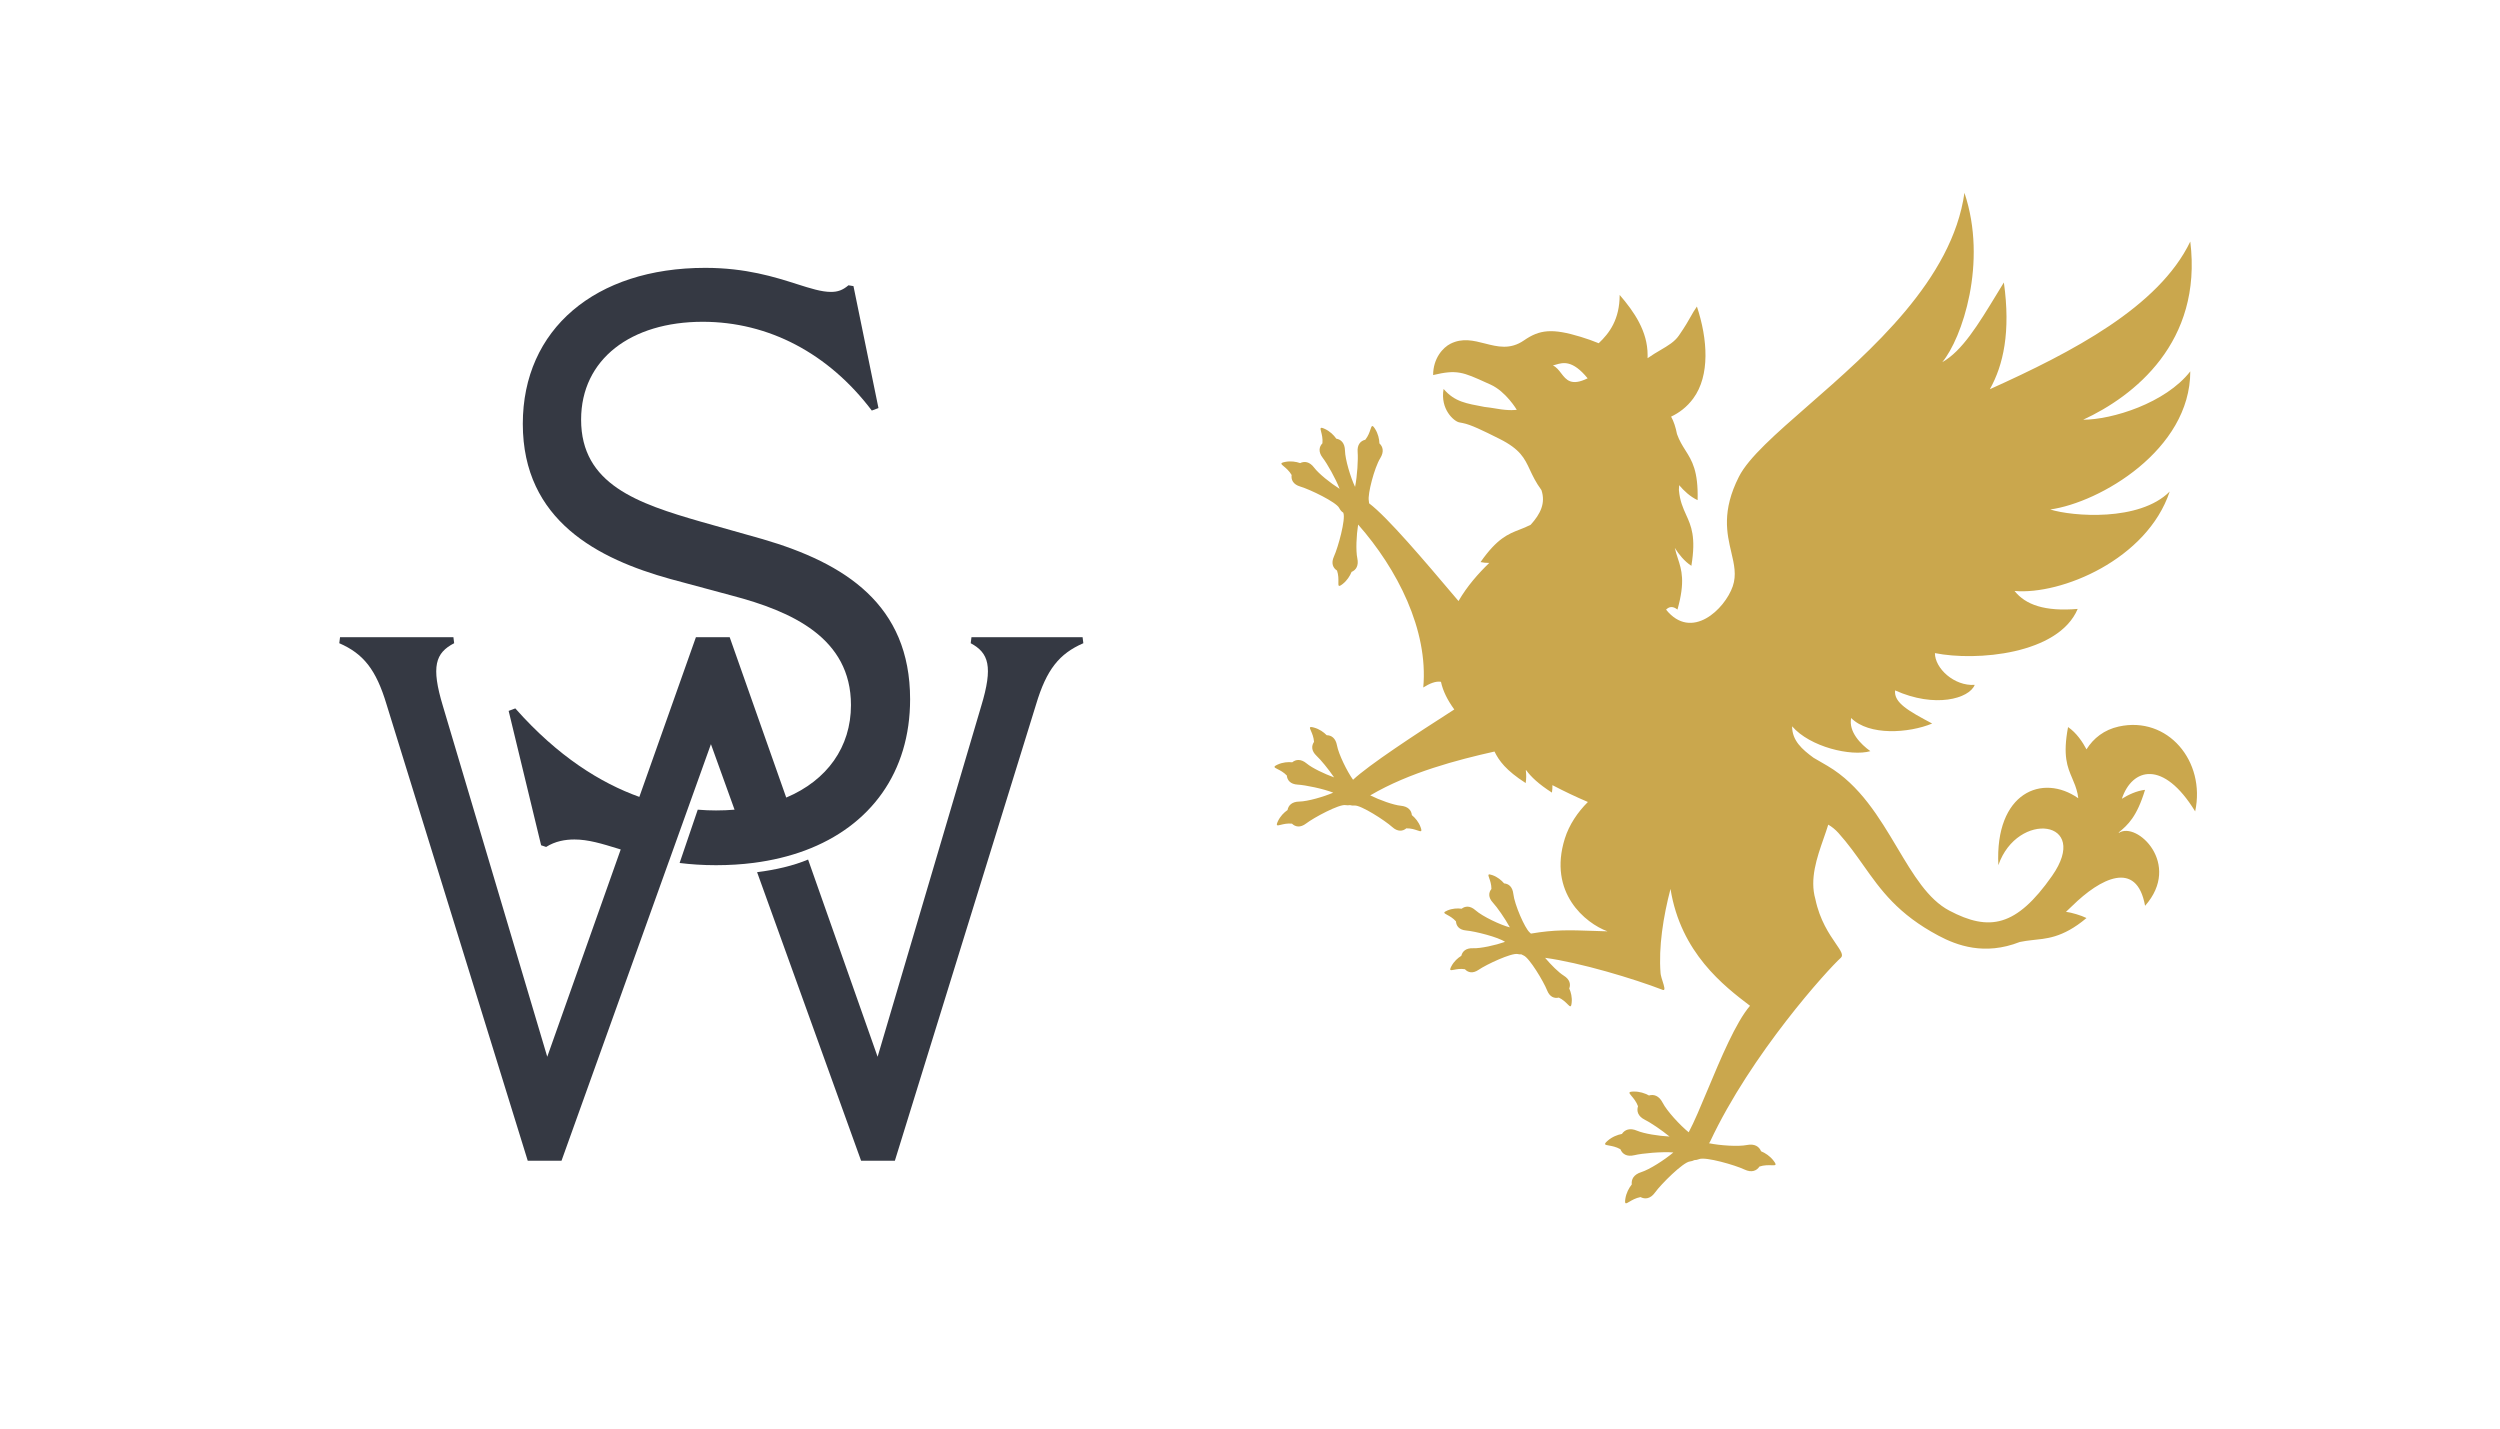
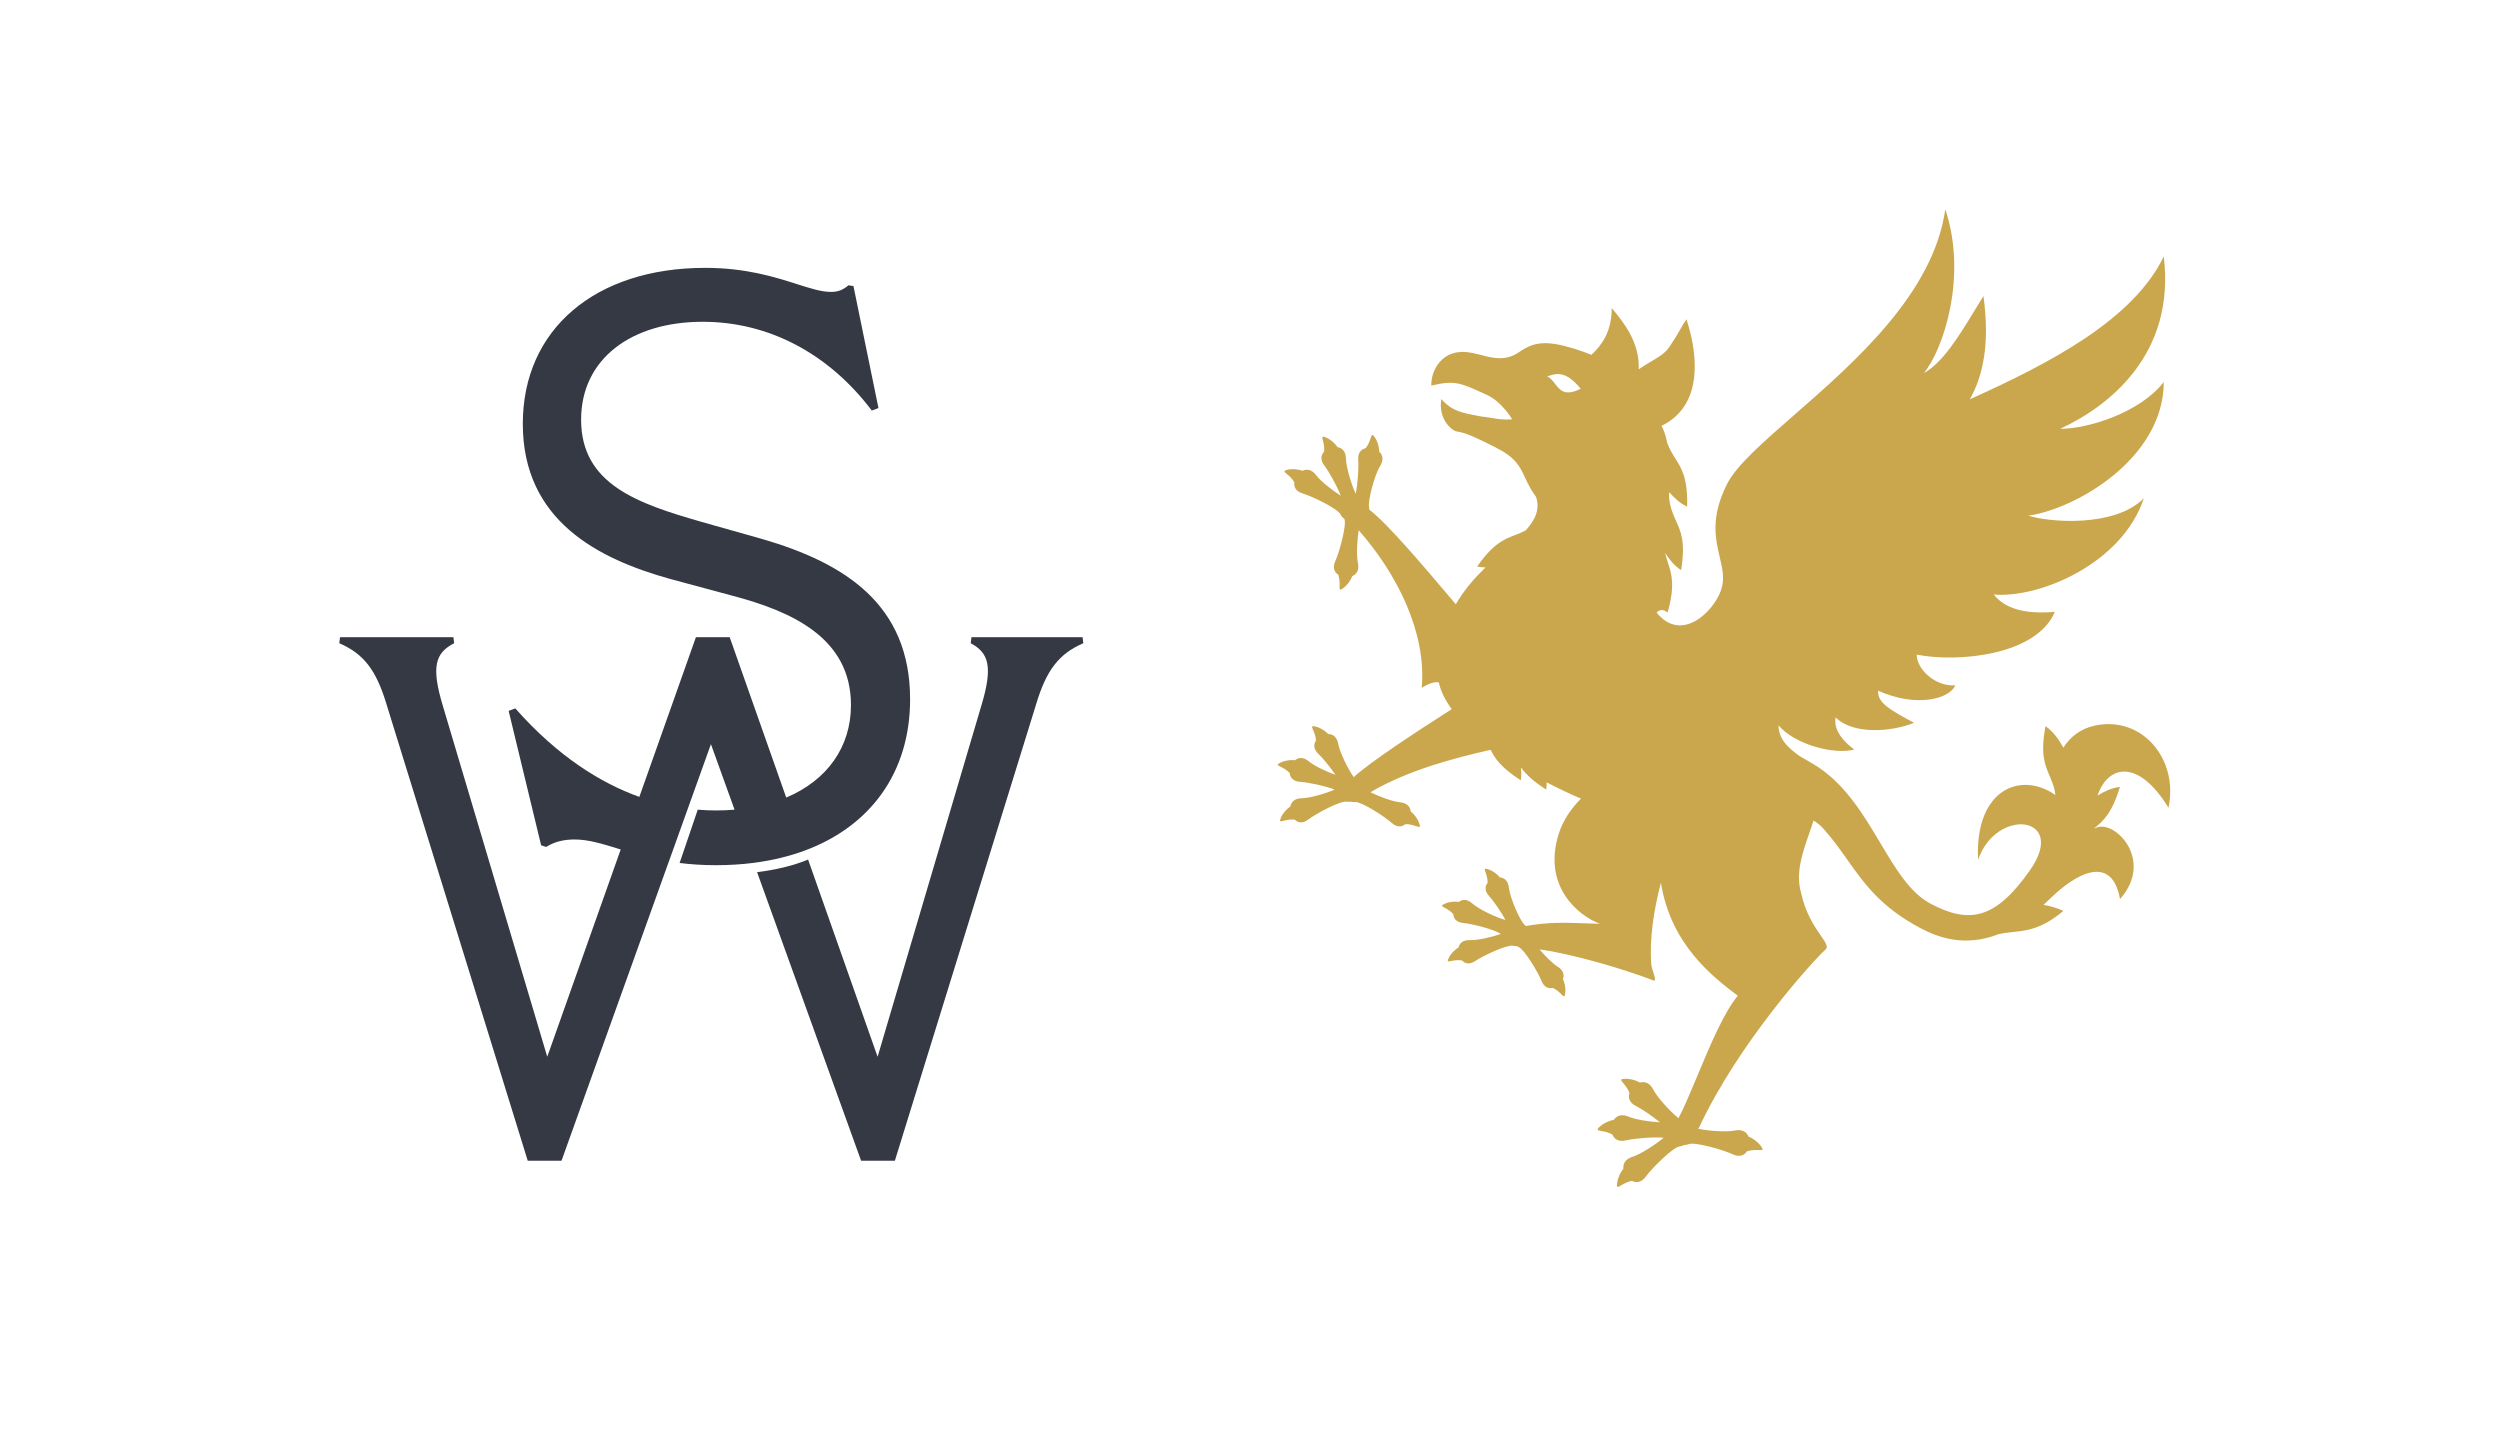
<svg xmlns="http://www.w3.org/2000/svg" width="140" height="80" viewBox="0 0 140 80" fill="none">
  <path d="M42.208 48.32C41.536 48.407 40.831 48.451 40.098 48.451C39.348 48.451 38.673 48.404 38.058 48.327L39.074 45.342C39.431 45.372 39.773 45.385 40.098 45.385C40.454 45.385 40.8 45.37 41.135 45.342L39.812 41.673L37.458 48.24L37.457 48.24L31.445 65H29.553L21.649 39.454C21.06 37.485 20.345 36.606 19 36.02L19.042 35.684H25.391L25.433 36.02C24.382 36.564 24.13 37.318 24.802 39.537L30.646 59.179L34.76 47.57L34.62 47.527C33.707 47.246 32.942 47.011 32.169 47.011C31.656 47.011 31.096 47.104 30.583 47.429L30.303 47.336L28.484 39.81L28.857 39.67C31.242 42.367 33.643 43.851 35.803 44.626L38.971 35.684H40.863L44.029 44.664C46.317 43.699 47.654 41.835 47.654 39.484C47.654 35.721 44.343 34.234 40.984 33.352L37.533 32.422C33.521 31.307 29.277 29.17 29.277 23.735C29.277 18.438 33.335 15 39.492 15C41.772 15 43.391 15.516 44.626 15.909C45.386 16.151 46.001 16.347 46.535 16.347C46.908 16.347 47.188 16.254 47.514 15.976L47.794 16.022L49.194 22.852L48.821 22.991C46.395 19.785 43.037 18.02 39.352 18.02C35.34 18.02 32.542 20.111 32.542 23.502C32.542 27.126 35.714 28.195 39.258 29.217L42.71 30.192C47.328 31.54 50.966 33.863 50.966 39.159C50.966 43.235 48.771 46.254 45.074 47.629C44.203 47.952 43.237 48.187 42.208 48.32Z" fill="#353943" />
  <path d="M42.397 48.842L48.221 65H50.113L58.018 39.454C58.606 37.485 59.321 36.606 60.667 36.02L60.625 35.684H54.402L54.36 36.02C55.369 36.564 55.621 37.318 54.949 39.537L49.146 59.179L45.253 48.135C44.426 48.481 43.437 48.711 42.397 48.842Z" fill="#353943" />
-   <path fill-rule="evenodd" clip-rule="evenodd" d="M101.556 42.433C101.818 42.584 102.082 42.737 102.348 42.894C104.153 43.958 105.245 45.793 106.251 47.482C107.143 48.98 107.968 50.365 109.161 50.994C111.398 52.174 112.912 51.91 114.914 49.053C117.118 45.907 112.976 45.371 111.908 48.45C111.707 44.367 114.379 43.296 116.383 44.702C116.368 44.621 116.356 44.539 116.346 44.458C116.272 44.114 116.158 43.846 116.044 43.581C115.773 42.947 115.508 42.327 115.811 40.716C116.282 41.033 116.63 41.56 116.844 41.964C117.232 41.341 117.833 40.866 118.654 40.685C121.393 40.083 123.53 42.627 122.929 45.438C121.146 42.528 119.402 43.005 118.823 44.732C119.183 44.508 119.648 44.284 120.122 44.231C119.664 45.742 119.163 46.194 118.651 46.615C118.652 46.624 118.653 46.633 118.654 46.643C119.656 45.974 122.195 48.383 120.124 50.726C119.656 48.116 117.608 49.195 116.049 50.726C115.93 50.843 115.812 50.955 115.695 51.062C116.007 51.1 116.558 51.265 116.844 51.41C115.476 52.562 114.534 52.559 113.779 52.649C113.564 52.674 113.346 52.7 113.109 52.751C111.127 53.529 109.572 52.938 108.56 52.4C106.277 51.186 105.326 49.841 104.348 48.457C103.924 47.858 103.494 47.25 102.949 46.643C102.778 46.453 102.589 46.3 102.382 46.18C102.306 46.43 102.215 46.69 102.122 46.956C101.747 48.032 101.333 49.219 101.662 50.357C101.908 51.534 102.446 52.317 102.803 52.838C103.081 53.243 103.25 53.489 103.086 53.636C102.375 54.275 98.072 59.001 95.762 63.937C95.747 63.969 95.726 63.997 95.7 64.021C96.317 64.148 97.339 64.219 97.825 64.121C98.26 64.034 98.514 64.208 98.62 64.471C98.857 64.568 99.127 64.745 99.324 65.006C99.52 65.265 99.433 65.262 99.202 65.254C99.036 65.249 98.795 65.24 98.53 65.326C98.374 65.562 98.095 65.685 97.695 65.495C97.162 65.241 95.517 64.77 95.158 64.909C95.063 64.946 94.969 64.967 94.884 64.966C94.811 65.006 94.722 65.031 94.624 65.044C94.242 65.095 93.027 66.302 92.681 66.781C92.422 67.141 92.119 67.168 91.868 67.036C91.595 67.089 91.388 67.212 91.245 67.297C91.046 67.415 90.971 67.46 91.018 67.139C91.066 66.814 91.218 66.53 91.379 66.329C91.345 66.048 91.484 65.773 91.908 65.64C92.376 65.493 93.226 64.947 93.708 64.538C93.071 64.485 91.965 64.584 91.525 64.691C91.095 64.796 90.847 64.619 90.742 64.356C90.5 64.219 90.263 64.177 90.099 64.149C89.871 64.109 89.786 64.095 90.029 63.881C90.276 63.665 90.576 63.548 90.828 63.5C90.985 63.264 91.268 63.146 91.677 63.32C92.069 63.487 92.876 63.614 93.495 63.646C93.025 63.264 92.424 62.861 92.116 62.709C91.719 62.513 91.641 62.218 91.729 61.949C91.631 61.688 91.475 61.504 91.367 61.377C91.218 61.2 91.162 61.134 91.485 61.127C91.812 61.119 92.118 61.222 92.342 61.347C92.613 61.267 92.907 61.358 93.109 61.754C93.344 62.214 94.083 63.018 94.567 63.408C94.868 62.846 95.232 61.976 95.63 61.022C96.362 59.273 97.21 57.243 98.001 56.324C96.54 55.215 94.122 53.359 93.548 49.779C93.138 51.351 92.876 53.035 92.991 54.497L93.004 54.589C93.025 54.699 93.067 54.831 93.108 54.958C93.194 55.231 93.273 55.481 93.126 55.438C91.49 54.805 88.485 53.904 86.525 53.638C86.859 54.035 87.284 54.458 87.568 54.634C87.909 54.845 87.97 55.117 87.878 55.356C87.975 55.567 88.045 55.85 88.014 56.144C87.984 56.436 87.929 56.38 87.781 56.233C87.675 56.126 87.52 55.972 87.293 55.865C87.045 55.925 86.785 55.833 86.638 55.461C86.442 54.964 85.645 53.637 85.323 53.508C85.277 53.489 85.234 53.468 85.195 53.444C85.13 53.449 85.059 53.443 84.985 53.426C84.645 53.353 83.244 54.006 82.804 54.308C82.474 54.534 82.208 54.464 82.035 54.276C81.787 54.236 81.573 54.278 81.426 54.306C81.221 54.346 81.144 54.361 81.282 54.102C81.421 53.841 81.637 53.646 81.835 53.525C81.892 53.276 82.094 53.085 82.495 53.101C82.916 53.118 83.743 52.934 84.282 52.745C83.913 52.48 82.599 52.151 82.109 52.108C81.711 52.074 81.549 51.852 81.534 51.596C81.367 51.409 81.175 51.305 81.043 51.233C80.859 51.134 80.79 51.097 81.06 50.984C81.333 50.87 81.623 50.856 81.853 50.888C82.055 50.731 82.332 50.711 82.632 50.978C83.016 51.32 84.052 51.811 84.553 51.933C84.276 51.427 83.837 50.8 83.603 50.548C83.331 50.255 83.359 49.981 83.52 49.782C83.521 49.53 83.448 49.324 83.398 49.182C83.328 48.985 83.302 48.911 83.578 49.009C83.856 49.108 84.081 49.293 84.23 49.47C84.485 49.49 84.703 49.661 84.747 50.061C84.812 50.654 85.393 51.986 85.658 52.212C85.684 52.234 85.709 52.258 85.731 52.282C87.065 52.054 87.907 52.084 89.208 52.129L89.211 52.129L89.213 52.129L89.213 52.129C89.463 52.138 89.73 52.147 90.02 52.155C88.788 51.703 86.68 49.995 87.63 46.961C87.873 46.185 88.346 45.486 88.922 44.911C88.262 44.63 87.593 44.313 86.936 43.968C86.939 44.108 86.93 44.249 86.908 44.386C86.16 43.906 85.741 43.505 85.471 43.137L85.445 43.121C85.474 43.362 85.478 43.611 85.438 43.851C84.328 43.138 83.943 42.599 83.692 42.086C81.615 42.553 78.93 43.251 76.743 44.536C76.739 44.538 76.736 44.54 76.733 44.541C77.259 44.802 78.031 45.082 78.447 45.122C78.86 45.161 79.04 45.384 79.064 45.647C79.25 45.798 79.444 46.028 79.55 46.314C79.655 46.598 79.579 46.572 79.375 46.503C79.228 46.453 79.014 46.381 78.755 46.387C78.553 46.556 78.271 46.59 77.965 46.313C77.556 45.944 76.214 45.081 75.856 45.109C75.761 45.116 75.672 45.11 75.596 45.086C75.52 45.102 75.434 45.1 75.343 45.086C74.989 45.029 73.581 45.78 73.144 46.115C72.817 46.366 72.539 46.309 72.35 46.124C72.093 46.098 71.874 46.152 71.724 46.19C71.515 46.242 71.437 46.261 71.564 45.987C71.694 45.71 71.905 45.497 72.103 45.362C72.148 45.102 72.346 44.894 72.76 44.888C73.216 44.882 74.121 44.623 74.661 44.389C74.106 44.169 73.093 43.961 72.671 43.939C72.26 43.916 72.085 43.692 72.062 43.429C71.883 43.241 71.681 43.141 71.543 43.071C71.35 42.975 71.278 42.939 71.552 42.814C71.83 42.687 72.129 42.663 72.367 42.688C72.57 42.52 72.855 42.49 73.174 42.755C73.479 43.01 74.166 43.339 74.71 43.534C74.392 43.067 73.963 42.546 73.728 42.328C73.427 42.046 73.436 41.762 73.586 41.545C73.569 41.286 73.479 41.08 73.417 40.937C73.33 40.739 73.298 40.665 73.589 40.746C73.883 40.827 74.128 41 74.295 41.172C74.558 41.173 74.796 41.334 74.871 41.742C74.961 42.235 75.44 43.209 75.771 43.667C76.642 42.848 79.246 41.133 81.44 39.73C81.061 39.21 80.801 38.69 80.694 38.182C80.412 38.129 80.056 38.274 79.703 38.499C79.995 35.277 78.245 31.859 76.055 29.375C75.959 29.97 75.919 30.837 76.01 31.264C76.098 31.679 75.936 31.923 75.688 32.027C75.597 32.255 75.433 32.514 75.187 32.706C74.944 32.895 74.945 32.813 74.95 32.593C74.953 32.434 74.958 32.203 74.874 31.952C74.647 31.806 74.528 31.541 74.703 31.158C74.938 30.645 75.366 29.07 75.229 28.73C75.226 28.722 75.223 28.714 75.22 28.706C75.13 28.656 75.052 28.561 74.992 28.443C74.825 28.116 73.358 27.407 72.818 27.248C72.414 27.13 72.293 26.866 72.331 26.599C72.197 26.37 72.021 26.222 71.899 26.121C71.73 25.98 71.666 25.927 71.969 25.867C72.275 25.806 72.578 25.852 72.808 25.933C73.05 25.814 73.34 25.851 73.594 26.19C73.852 26.532 74.511 27.057 75.019 27.376C74.796 26.799 74.321 25.959 74.071 25.637C73.813 25.303 73.869 25.018 74.056 24.824C74.081 24.56 74.024 24.337 73.984 24.183C73.93 23.97 73.909 23.89 74.189 24.019C74.473 24.149 74.692 24.364 74.831 24.565C75.097 24.609 75.31 24.81 75.319 25.234C75.329 25.728 75.63 26.732 75.884 27.266C76.007 26.659 76.062 25.716 76.028 25.316C75.993 24.896 76.195 24.687 76.457 24.626C76.621 24.419 76.695 24.2 76.745 24.05C76.815 23.841 76.842 23.762 77.007 24.023C77.174 24.287 77.24 24.587 77.248 24.831C77.447 25.014 77.517 25.299 77.294 25.659C76.963 26.193 76.58 27.677 76.653 28.037C76.663 28.088 76.669 28.138 76.67 28.186C77.692 28.951 79.792 31.432 81.478 33.425L81.676 33.659C82.166 32.816 82.778 32.124 83.398 31.524C83.234 31.524 83.069 31.51 82.91 31.477C83.842 30.143 84.466 29.902 85.103 29.655C85.303 29.577 85.505 29.499 85.719 29.386C86.273 28.773 86.562 28.173 86.321 27.446C86.001 27.009 85.829 26.64 85.675 26.311C85.37 25.659 85.136 25.159 83.967 24.573C83.052 24.115 82.361 23.776 81.918 23.692C81.849 23.679 81.781 23.666 81.709 23.651C81.421 23.589 80.641 22.919 80.841 21.78C81.467 22.513 82.122 22.594 83.126 22.787C83.347 22.814 83.577 22.843 83.821 22.887C84.534 23.017 84.939 22.949 84.939 22.949C84.939 22.949 84.34 21.931 83.473 21.538C83.401 21.506 83.332 21.475 83.266 21.445C81.923 20.835 81.592 20.684 80.255 21.003C80.255 20.066 80.805 19.46 81.228 19.249C81.897 18.913 82.523 19.074 83.15 19.234C83.859 19.416 84.57 19.598 85.344 19.061C86.212 18.459 86.92 18.374 88.521 18.863C88.88 18.972 89.215 19.092 89.527 19.221C90.127 18.657 90.701 17.886 90.701 16.516C91.521 17.466 92.266 18.555 92.266 19.879C92.266 19.94 92.265 20 92.265 20.059C92.522 19.878 92.767 19.733 92.992 19.601C93.42 19.349 93.778 19.138 94.018 18.79C94.382 18.261 94.55 17.962 94.687 17.717C94.793 17.529 94.881 17.372 95.027 17.166C95.633 18.993 95.768 21.024 94.825 22.31C94.462 22.806 94.016 23.127 93.582 23.331C93.729 23.593 93.837 23.924 93.912 24.309C94.045 24.683 94.215 24.951 94.382 25.217C94.75 25.799 95.11 26.37 95.066 28.008C94.654 27.818 94.299 27.483 94.032 27.169C94.028 27.259 94.023 27.349 94.018 27.44C94.073 28.059 94.249 28.445 94.421 28.826C94.706 29.453 94.985 30.068 94.717 31.685C94.324 31.433 94.012 31.038 93.79 30.684C93.836 30.893 93.897 31.079 93.957 31.264C94.171 31.918 94.381 32.56 93.938 34.137C93.672 33.922 93.462 33.975 93.3 34.14C94.727 35.91 96.593 34.112 97.034 32.833C97.252 32.2 97.112 31.606 96.954 30.931C96.705 29.872 96.409 28.614 97.379 26.697C97.922 25.624 99.449 24.29 101.265 22.703C104.761 19.651 109.328 15.662 110.009 10.799C111.32 14.703 109.871 18.957 108.767 20.282C109.879 19.657 110.771 18.193 111.837 16.441L111.837 16.441C111.962 16.237 112.088 16.03 112.217 15.819C112.602 18.582 112.193 20.436 111.432 21.796C116.045 19.715 120.89 17.196 122.656 13.527C123.348 19.173 119.504 22.189 116.659 23.504C118.273 23.504 121.272 22.576 122.656 20.797C122.656 25.206 117.581 28.144 114.813 28.531C116.044 28.918 119.811 29.227 121.503 27.526C120.236 31.335 115.428 33.326 112.814 33.094C113.429 33.867 114.506 34.254 116.351 34.099C115.275 36.651 110.661 37.038 108.355 36.574C108.355 37.425 109.431 38.43 110.584 38.353C110.277 39.126 108.355 39.668 106.125 38.662C106.048 39.358 106.894 39.822 108.201 40.518C106.894 41.06 104.664 41.214 103.665 40.209C103.511 40.982 104.203 41.678 104.741 42.065C103.665 42.374 101.358 41.833 100.358 40.673C100.358 41.477 100.917 41.963 101.556 42.433ZM87.124 20.42C87.068 20.436 87.014 20.452 86.963 20.464C87.16 20.557 87.293 20.73 87.425 20.902C87.709 21.273 87.99 21.638 88.908 21.186C88.058 20.145 87.527 20.301 87.124 20.42Z" fill="#CAA74D" />
+   <path fill-rule="evenodd" clip-rule="evenodd" d="M100.757 42.327C101.01 42.473 101.266 42.621 101.523 42.773C103.269 43.802 104.326 45.577 105.299 47.211C106.163 48.661 106.96 50 108.115 50.609C110.278 51.75 111.743 51.495 113.68 48.731C115.813 45.687 111.806 45.169 110.772 48.148C110.578 44.198 113.163 43.161 115.102 44.522C115.087 44.443 115.076 44.364 115.066 44.285C114.994 43.953 114.884 43.694 114.774 43.437C114.512 42.824 114.255 42.224 114.548 40.666C115.004 40.972 115.34 41.482 115.548 41.873C115.923 41.27 116.505 40.81 117.299 40.636C119.948 40.053 122.016 42.514 121.435 45.234C119.71 42.419 118.023 42.88 117.462 44.551C117.81 44.334 118.26 44.117 118.719 44.066C118.276 45.528 117.791 45.965 117.296 46.372C117.297 46.381 117.298 46.39 117.299 46.4C118.268 45.752 120.724 48.083 118.721 50.35C118.268 47.824 116.286 48.869 114.779 50.35C114.663 50.463 114.549 50.571 114.436 50.675C114.737 50.711 115.271 50.871 115.548 51.011C114.224 52.125 113.313 52.123 112.583 52.21C112.375 52.234 112.164 52.259 111.934 52.309C110.016 53.061 108.512 52.49 107.533 51.969C105.324 50.794 104.405 49.494 103.458 48.155C103.048 47.575 102.632 46.987 102.105 46.4C101.94 46.215 101.756 46.068 101.556 45.951C101.483 46.194 101.395 46.445 101.305 46.702C100.942 47.743 100.542 48.892 100.859 49.992C101.097 51.131 101.618 51.889 101.964 52.393C102.233 52.785 102.396 53.022 102.237 53.165C101.55 53.783 97.387 58.355 95.152 63.13C95.137 63.161 95.117 63.188 95.092 63.211C95.689 63.335 96.678 63.403 97.147 63.309C97.569 63.224 97.814 63.392 97.917 63.647C98.146 63.741 98.407 63.912 98.598 64.165C98.787 64.415 98.704 64.412 98.48 64.405C98.319 64.399 98.086 64.391 97.83 64.474C97.679 64.703 97.409 64.821 97.023 64.638C96.506 64.392 94.915 63.936 94.568 64.071C94.475 64.107 94.385 64.127 94.302 64.126C94.232 64.164 94.145 64.189 94.051 64.202C93.682 64.251 92.506 65.418 92.171 65.882C91.921 66.23 91.627 66.256 91.385 66.129C91.121 66.18 90.92 66.299 90.782 66.381C90.59 66.496 90.517 66.538 90.563 66.228C90.609 65.914 90.756 65.639 90.912 65.445C90.879 65.173 91.014 64.907 91.424 64.778C91.876 64.635 92.699 64.107 93.165 63.712C92.548 63.66 91.479 63.757 91.053 63.86C90.637 63.961 90.397 63.791 90.295 63.536C90.062 63.403 89.832 63.363 89.673 63.336C89.453 63.297 89.37 63.283 89.606 63.076C89.844 62.868 90.135 62.754 90.378 62.708C90.53 62.48 90.805 62.365 91.2 62.534C91.579 62.695 92.36 62.818 92.959 62.849C92.504 62.479 91.923 62.09 91.624 61.943C91.24 61.753 91.165 61.468 91.25 61.207C91.156 60.955 91.004 60.776 90.9 60.654C90.756 60.483 90.701 60.419 91.014 60.412C91.331 60.404 91.626 60.504 91.843 60.625C92.106 60.547 92.389 60.636 92.585 61.019C92.813 61.464 93.528 62.241 93.996 62.618C94.287 62.075 94.639 61.233 95.025 60.311C95.732 58.618 96.553 56.654 97.318 55.765C95.905 54.693 93.566 52.897 93.01 49.433C92.613 50.955 92.36 52.584 92.471 53.998L92.484 54.087C92.504 54.193 92.545 54.321 92.584 54.444C92.668 54.708 92.744 54.95 92.602 54.908C91.019 54.296 88.112 53.425 86.216 53.167C86.539 53.551 86.95 53.96 87.225 54.13C87.555 54.335 87.614 54.597 87.525 54.828C87.618 55.033 87.686 55.306 87.656 55.592C87.627 55.873 87.574 55.82 87.431 55.677C87.328 55.574 87.179 55.425 86.959 55.322C86.718 55.379 86.468 55.291 86.325 54.931C86.135 54.45 85.365 53.166 85.053 53.041C85.008 53.023 84.967 53.002 84.929 52.979C84.866 52.984 84.797 52.978 84.725 52.962C84.397 52.891 83.041 53.523 82.615 53.815C82.296 54.033 82.039 53.966 81.872 53.783C81.632 53.746 81.425 53.786 81.282 53.813C81.084 53.852 81.01 53.866 81.143 53.616C81.278 53.363 81.487 53.174 81.678 53.057C81.734 52.816 81.929 52.632 82.317 52.647C82.725 52.664 83.524 52.486 84.046 52.303C83.689 52.047 82.418 51.728 81.943 51.687C81.558 51.654 81.401 51.439 81.387 51.191C81.225 51.01 81.04 50.91 80.912 50.84C80.734 50.744 80.668 50.708 80.929 50.599C81.192 50.489 81.474 50.475 81.695 50.506C81.891 50.355 82.159 50.336 82.449 50.594C82.82 50.924 83.823 51.399 84.308 51.518C84.04 51.028 83.616 50.421 83.389 50.177C83.125 49.894 83.153 49.629 83.308 49.436C83.309 49.193 83.239 48.993 83.19 48.856C83.123 48.665 83.098 48.594 83.364 48.688C83.634 48.784 83.851 48.963 83.995 49.135C84.242 49.154 84.453 49.32 84.496 49.706C84.559 50.28 85.121 51.568 85.376 51.787C85.402 51.809 85.426 51.831 85.447 51.855C86.738 51.635 87.552 51.663 88.811 51.707L88.814 51.707L88.816 51.707L88.817 51.707C89.058 51.715 89.316 51.724 89.597 51.732C88.405 51.294 86.366 49.643 87.284 46.707C87.519 45.956 87.977 45.281 88.535 44.724C87.896 44.452 87.249 44.145 86.614 43.811C86.616 43.947 86.608 44.083 86.586 44.216C85.862 43.752 85.457 43.364 85.196 43.008L85.171 42.993C85.199 43.225 85.203 43.467 85.164 43.698C84.09 43.009 83.718 42.487 83.475 41.991C81.466 42.443 78.868 43.118 76.752 44.361C76.749 44.363 76.746 44.365 76.743 44.366C77.251 44.618 77.999 44.89 78.401 44.928C78.8 44.965 78.974 45.182 78.998 45.436C79.177 45.582 79.365 45.804 79.468 46.082C79.57 46.356 79.495 46.331 79.298 46.264C79.156 46.216 78.95 46.146 78.699 46.152C78.503 46.315 78.231 46.348 77.934 46.081C77.539 45.723 76.24 44.888 75.894 44.915C75.802 44.923 75.716 44.916 75.643 44.893C75.57 44.908 75.486 44.907 75.398 44.893C75.055 44.838 73.693 45.565 73.27 45.889C72.954 46.132 72.685 46.077 72.503 45.898C72.253 45.872 72.042 45.925 71.896 45.961C71.694 46.011 71.618 46.03 71.742 45.765C71.867 45.497 72.072 45.291 72.263 45.16C72.307 44.908 72.498 44.707 72.898 44.702C73.341 44.696 74.216 44.446 74.738 44.218C74.201 44.006 73.221 43.805 72.813 43.783C72.415 43.762 72.246 43.545 72.223 43.29C72.05 43.109 71.856 43.011 71.721 42.944C71.535 42.851 71.465 42.816 71.731 42.695C71.999 42.572 72.289 42.549 72.519 42.573C72.715 42.41 72.991 42.382 73.299 42.639C73.594 42.885 74.259 43.203 74.785 43.392C74.478 42.94 74.063 42.436 73.836 42.225C73.544 41.953 73.553 41.678 73.698 41.468C73.682 41.217 73.594 41.017 73.534 40.879C73.451 40.688 73.419 40.617 73.701 40.694C73.985 40.773 74.223 40.941 74.383 41.107C74.639 41.108 74.868 41.263 74.941 41.658C75.028 42.135 75.492 43.077 75.811 43.52C76.655 42.728 79.174 41.069 81.296 39.712C80.93 39.209 80.678 38.705 80.574 38.214C80.302 38.163 79.957 38.303 79.616 38.52C79.898 35.404 78.206 32.097 76.087 29.694C75.994 30.27 75.955 31.108 76.043 31.521C76.128 31.922 75.971 32.159 75.731 32.26C75.644 32.48 75.485 32.731 75.247 32.916C75.012 33.1 75.013 33.02 75.018 32.806C75.021 32.653 75.025 32.43 74.944 32.187C74.725 32.045 74.609 31.789 74.779 31.418C75.006 30.923 75.42 29.399 75.288 29.069C75.285 29.062 75.282 29.054 75.279 29.047C75.191 28.998 75.117 28.906 75.058 28.792C74.897 28.476 73.477 27.79 72.955 27.636C72.564 27.521 72.447 27.266 72.484 27.008C72.355 26.786 72.184 26.644 72.066 26.545C71.902 26.409 71.841 26.358 72.133 26.3C72.429 26.241 72.723 26.286 72.945 26.364C73.179 26.248 73.46 26.285 73.706 26.613C73.955 26.944 74.593 27.451 75.084 27.76C74.868 27.201 74.409 26.389 74.167 26.077C73.918 25.755 73.972 25.479 74.153 25.291C74.177 25.036 74.121 24.82 74.083 24.671C74.031 24.465 74.011 24.387 74.282 24.512C74.556 24.638 74.767 24.846 74.903 25.04C75.159 25.083 75.366 25.277 75.374 25.687C75.384 26.165 75.676 27.137 75.921 27.653C76.04 27.066 76.094 26.154 76.061 25.767C76.026 25.36 76.222 25.159 76.475 25.1C76.635 24.899 76.705 24.687 76.754 24.542C76.822 24.34 76.847 24.264 77.007 24.516C77.169 24.771 77.233 25.062 77.241 25.298C77.433 25.475 77.501 25.75 77.285 26.099C76.965 26.615 76.594 28.051 76.665 28.399C76.675 28.449 76.681 28.497 76.682 28.544C77.67 29.284 79.701 31.684 81.334 33.612L81.524 33.838C81.998 33.023 82.591 32.353 83.191 31.773C83.032 31.773 82.872 31.759 82.718 31.727C83.62 30.437 84.223 30.203 84.84 29.965C85.034 29.89 85.229 29.814 85.436 29.705C85.972 29.112 86.252 28.531 86.019 27.828C85.709 27.404 85.543 27.048 85.394 26.73C85.099 26.099 84.872 25.615 83.741 25.048C82.856 24.605 82.188 24.277 81.759 24.196C81.692 24.183 81.626 24.171 81.557 24.156C81.278 24.096 80.523 23.447 80.717 22.346C81.323 23.055 81.956 23.133 82.927 23.32C83.141 23.347 83.364 23.374 83.6 23.417C84.29 23.543 84.681 23.477 84.681 23.477C84.681 23.477 84.102 22.492 83.263 22.112C83.194 22.081 83.127 22.051 83.063 22.021C81.764 21.431 81.443 21.286 80.15 21.594C80.15 20.688 80.682 20.102 81.091 19.897C81.738 19.573 82.344 19.728 82.95 19.883C83.637 20.059 84.324 20.235 85.073 19.715C85.913 19.133 86.598 19.051 88.146 19.523C88.494 19.63 88.818 19.745 89.12 19.87C89.701 19.325 90.256 18.579 90.256 17.254C91.049 18.173 91.769 19.226 91.769 20.507C91.769 20.566 91.769 20.624 91.769 20.681C92.017 20.506 92.254 20.366 92.473 20.238C92.886 19.994 93.233 19.79 93.464 19.454C93.817 18.941 93.979 18.652 94.112 18.416C94.215 18.233 94.3 18.082 94.441 17.882C95.027 19.65 95.158 21.614 94.246 22.859C93.894 23.338 93.462 23.649 93.043 23.847C93.186 24.1 93.289 24.42 93.362 24.793C93.491 25.154 93.655 25.414 93.817 25.671C94.173 26.235 94.522 26.787 94.479 28.372C94.08 28.187 93.737 27.863 93.478 27.56C93.474 27.646 93.47 27.734 93.465 27.822C93.519 28.42 93.688 28.794 93.855 29.163C94.13 29.77 94.4 30.364 94.141 31.928C93.761 31.685 93.459 31.303 93.244 30.96C93.289 31.162 93.348 31.342 93.406 31.521C93.613 32.154 93.816 32.775 93.387 34.301C93.13 34.093 92.926 34.144 92.77 34.304C94.151 36.016 95.956 34.277 96.382 33.039C96.593 32.427 96.458 31.852 96.305 31.199C96.064 30.174 95.778 28.957 96.716 27.102C97.241 26.064 98.719 24.774 100.476 23.239C103.858 20.286 108.276 16.428 108.935 11.722C110.204 15.5 108.802 19.615 107.733 20.896C108.81 20.292 109.672 18.876 110.704 17.181L110.704 17.181C110.824 16.984 110.946 16.783 111.072 16.579C111.444 19.252 111.048 21.046 110.312 22.361C114.775 20.348 119.462 17.912 121.17 14.362C121.84 19.824 118.121 22.742 115.368 24.014C116.93 24.014 119.831 23.116 121.17 21.395C121.17 25.66 116.261 28.503 113.583 28.877C114.773 29.251 118.418 29.551 120.055 27.905C118.829 31.59 114.178 33.516 111.649 33.292C112.244 34.04 113.286 34.414 115.071 34.264C114.029 36.733 109.566 37.107 107.335 36.658C107.335 37.481 108.376 38.454 109.492 38.379C109.194 39.128 107.335 39.651 105.178 38.679C105.103 39.352 105.921 39.801 107.186 40.474C105.921 40.998 103.764 41.148 102.797 40.175C102.648 40.923 103.318 41.597 103.839 41.971C102.797 42.27 100.566 41.746 99.599 40.624C99.599 41.401 100.139 41.871 100.757 42.327ZM86.795 21.03C86.741 21.046 86.689 21.061 86.639 21.073C86.83 21.163 86.959 21.33 87.086 21.497C87.362 21.855 87.633 22.209 88.521 21.771C87.699 20.764 87.185 20.915 86.795 21.03Z" fill="#CAA74D" />
</svg>
